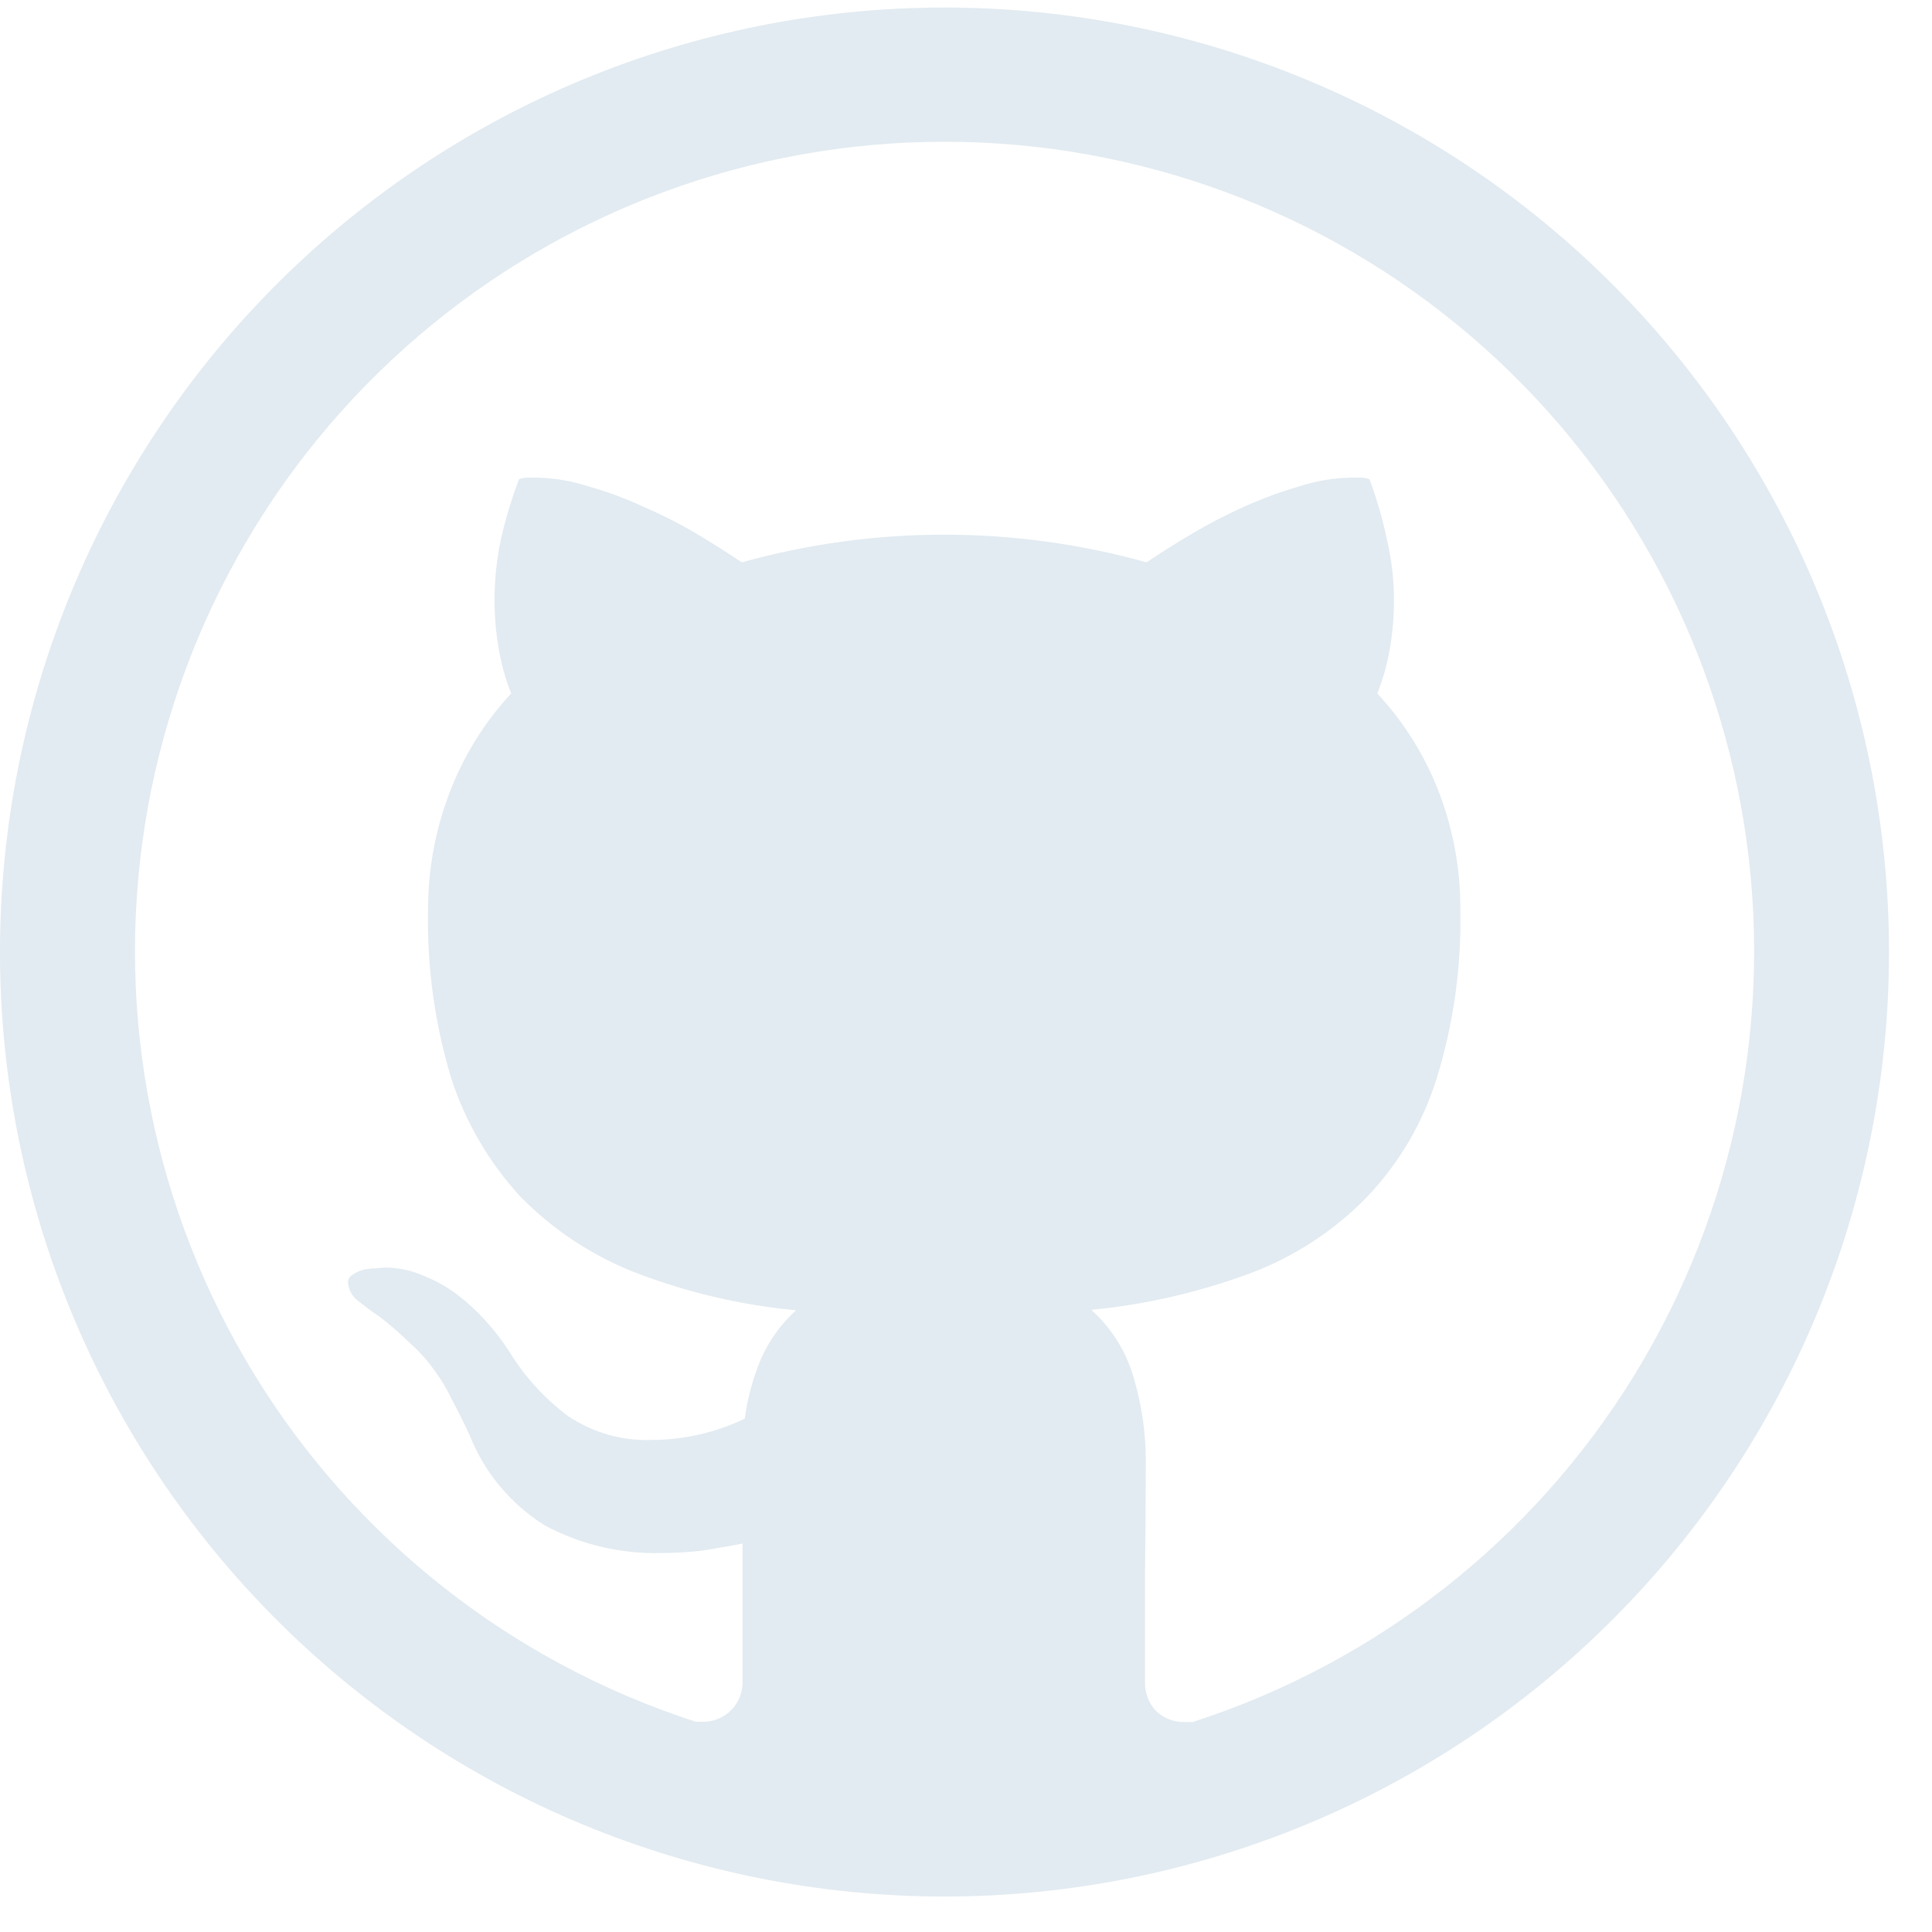
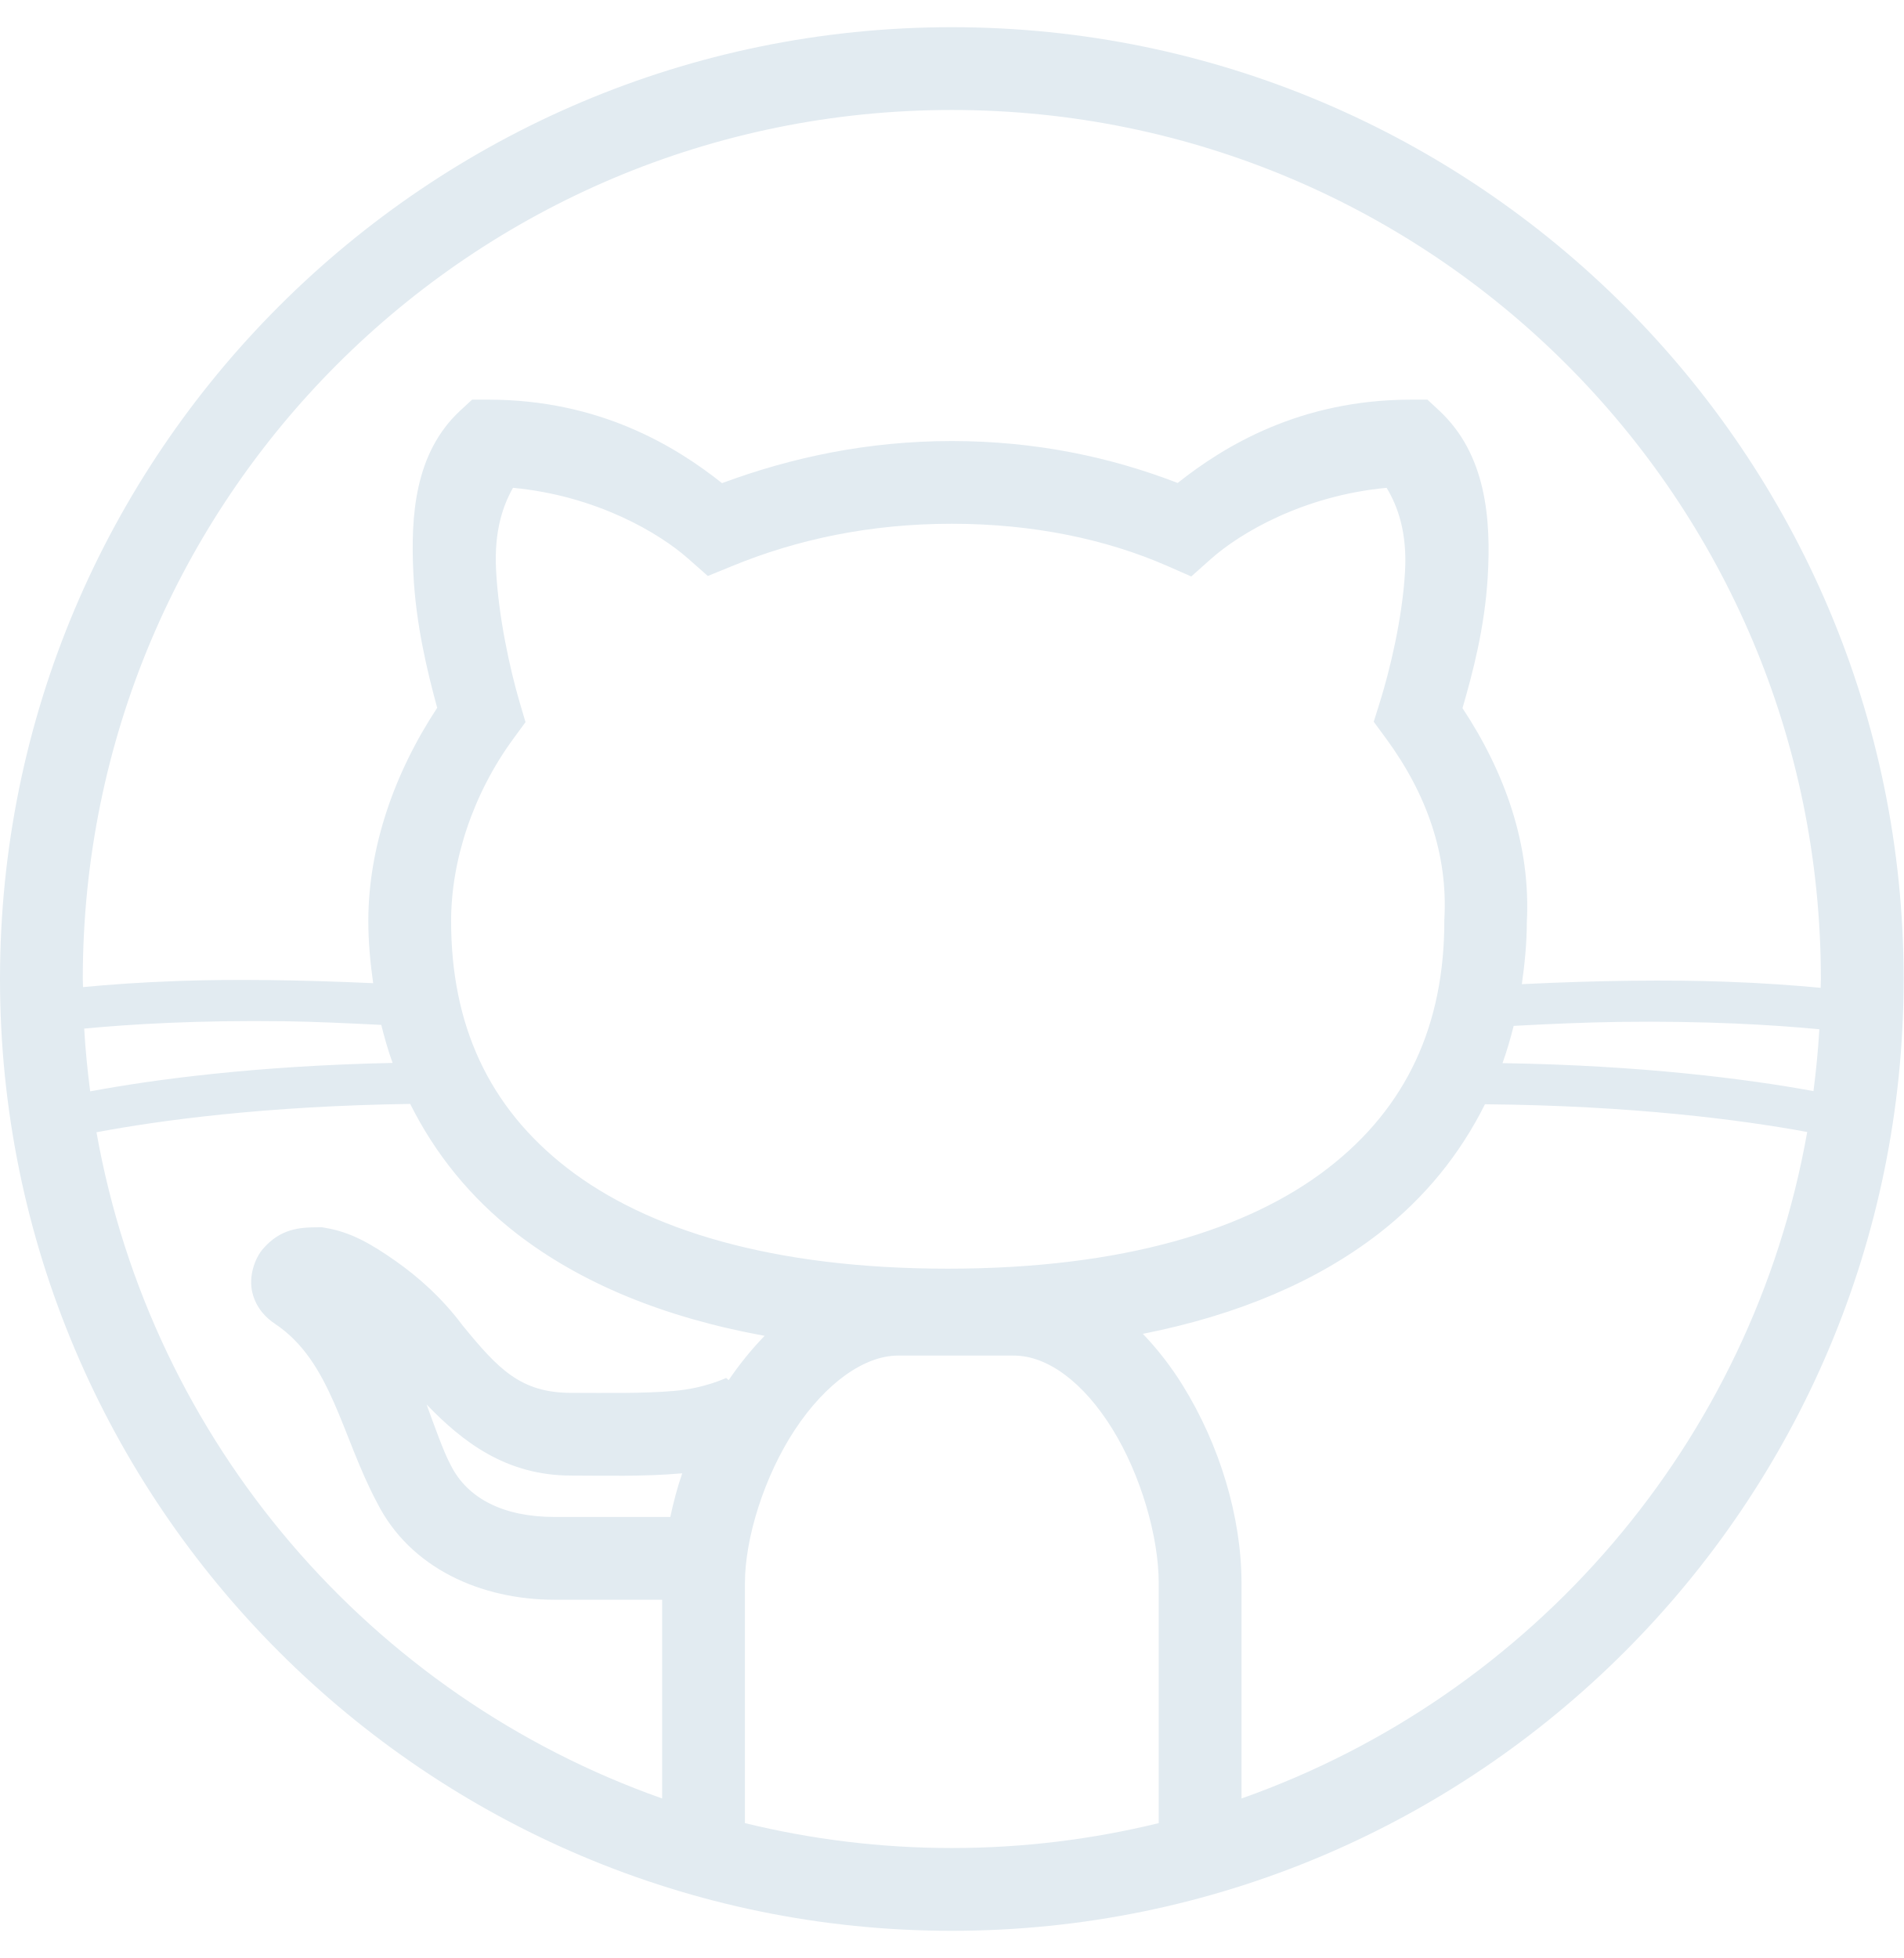
- <svg xmlns="http://www.w3.org/2000/svg" width="30" height="30" viewBox="0 0 30 30" fill="none">
-   <path d="M14.666 0.117C10.776 0.117 7.046 1.662 4.296 4.413C1.545 7.163 0 10.893 0 14.783C0 18.673 1.545 22.403 4.296 25.153C7.046 27.904 10.776 29.449 14.666 29.449C18.555 29.449 22.286 27.904 25.036 25.153C27.787 22.403 29.332 18.673 29.332 14.783C29.332 10.893 27.787 7.163 25.036 4.413C22.286 1.662 18.555 0.117 14.666 0.117ZM18.532 26.739H18.418C18.332 26.744 18.247 26.732 18.167 26.702C18.086 26.673 18.013 26.627 17.951 26.568C17.894 26.508 17.849 26.436 17.82 26.358C17.79 26.28 17.777 26.197 17.78 26.114V24.395C17.787 23.825 17.792 23.247 17.792 22.665C17.79 22.239 17.728 21.816 17.608 21.408C17.494 20.996 17.264 20.625 16.945 20.339C17.797 20.257 18.634 20.063 19.436 19.763C20.112 19.506 20.724 19.104 21.228 18.585C21.725 18.063 22.095 17.433 22.309 16.745C22.569 15.902 22.693 15.023 22.676 14.141C22.681 13.526 22.573 12.915 22.358 12.338C22.14 11.756 21.81 11.223 21.386 10.768C21.478 10.539 21.544 10.3 21.584 10.057C21.625 9.813 21.645 9.566 21.645 9.319C21.645 9.001 21.609 8.683 21.535 8.374C21.469 8.057 21.379 7.745 21.265 7.442C21.222 7.425 21.176 7.416 21.13 7.417H20.995C20.714 7.42 20.438 7.466 20.172 7.553C19.878 7.638 19.591 7.745 19.312 7.871C19.035 7.995 18.766 8.135 18.505 8.29C18.242 8.445 18.01 8.594 17.804 8.732C15.748 8.159 13.575 8.159 11.519 8.732C11.29 8.579 11.056 8.431 10.82 8.29C10.555 8.133 10.281 7.994 9.998 7.872C9.721 7.742 9.432 7.635 9.137 7.553C8.876 7.467 8.603 7.421 8.328 7.417H8.193C8.147 7.416 8.102 7.425 8.059 7.442C7.944 7.746 7.85 8.057 7.778 8.374C7.712 8.685 7.68 9.001 7.679 9.319C7.679 9.566 7.7 9.813 7.741 10.057C7.781 10.3 7.846 10.539 7.937 10.768C7.515 11.223 7.186 11.757 6.969 12.339C6.753 12.915 6.644 13.527 6.647 14.143C6.63 15.02 6.751 15.894 7.004 16.734C7.225 17.422 7.594 18.053 8.085 18.586C8.592 19.102 9.203 19.503 9.876 19.765C10.674 20.07 11.51 20.266 12.361 20.346C12.123 20.561 11.935 20.825 11.808 21.12C11.688 21.411 11.606 21.717 11.564 22.029C11.116 22.244 10.625 22.357 10.128 22.359C9.666 22.378 9.211 22.249 8.826 21.992C8.458 21.719 8.146 21.377 7.907 20.985C7.801 20.821 7.681 20.665 7.55 20.519C7.412 20.365 7.26 20.225 7.096 20.099C6.934 19.978 6.756 19.88 6.568 19.806C6.383 19.725 6.182 19.683 5.98 19.683C5.931 19.684 5.882 19.689 5.833 19.695C5.767 19.695 5.7 19.703 5.635 19.719C5.578 19.734 5.525 19.759 5.476 19.793C5.455 19.805 5.436 19.822 5.423 19.844C5.41 19.865 5.403 19.89 5.403 19.915C5.408 19.974 5.426 20.031 5.456 20.082C5.485 20.133 5.526 20.177 5.574 20.211C5.688 20.301 5.782 20.371 5.858 20.42L5.894 20.445C6.057 20.571 6.213 20.707 6.361 20.852C6.498 20.972 6.622 21.108 6.728 21.256C6.838 21.401 6.933 21.556 7.01 21.721C7.099 21.885 7.194 22.073 7.293 22.287C7.522 22.866 7.931 23.356 8.459 23.686C9.012 23.983 9.633 24.131 10.262 24.115C10.475 24.115 10.689 24.103 10.9 24.079C11.111 24.044 11.32 24.009 11.53 23.968V26.098C11.534 26.184 11.519 26.269 11.488 26.349C11.456 26.429 11.408 26.502 11.347 26.562C11.285 26.622 11.211 26.668 11.131 26.698C11.05 26.728 10.964 26.74 10.878 26.735H10.803C7.953 25.814 5.525 23.906 3.957 21.354C2.389 18.802 1.783 15.775 2.249 12.816C2.715 9.858 4.222 7.163 6.499 5.216C8.775 3.27 11.672 2.201 14.667 2.201C17.662 2.201 20.559 3.27 22.835 5.216C25.112 7.163 26.619 9.858 27.085 12.816C27.551 15.775 26.945 18.802 25.377 21.354C23.809 23.906 21.381 25.814 18.532 26.735V26.739Z" fill="#E2EBF1" />
+ <svg xmlns="http://www.w3.org/2000/svg" width="35" height="36" viewBox="0 0 35 36" fill="none">
+   <path d="M17.5 0.5C7.846 0.5 0 8.346 0 18C0 27.654 7.846 35.5 17.5 35.5C27.154 35.5 35 27.654 35 18C35 8.346 27.154 0.5 17.5 0.5ZM17.5 2.022C26.332 2.022 33.478 9.168 33.478 18C33.478 18.054 33.474 18.108 33.474 18.162C32.987 18.117 32.425 18.074 31.71 18.049C30.699 18.013 29.424 18.024 27.98 18.095C28.033 17.722 28.071 17.344 28.072 16.955C28.146 15.53 27.667 14.197 26.889 13.02C27.077 12.371 27.297 11.544 27.353 10.607C27.416 9.538 27.323 8.354 26.465 7.553L26.245 7.348H25.945C23.904 7.348 22.506 8.202 21.652 8.88C20.418 8.402 19.031 8.109 17.5 8.109C15.96 8.109 14.56 8.407 13.275 8.883C12.421 8.205 11.023 7.348 8.979 7.348H8.68L8.46 7.551C7.625 8.327 7.548 9.48 7.6 10.543C7.646 11.48 7.853 12.333 8.038 13.014C7.247 14.215 6.772 15.582 6.772 16.934C6.772 17.324 6.808 17.703 6.861 18.077C5.487 18.014 4.262 18.001 3.29 18.036C2.575 18.061 2.013 18.103 1.526 18.149C1.526 18.099 1.522 18.05 1.522 18C1.522 9.168 8.668 2.022 17.5 2.022ZM9.432 8.969C10.967 9.115 12.122 9.8 12.657 10.275L13.014 10.59L13.453 10.411C14.657 9.915 15.999 9.63 17.5 9.63C19.001 9.63 20.344 9.917 21.456 10.403L21.902 10.599L22.266 10.275C22.801 9.8 23.958 9.114 25.494 8.969C25.698 9.308 25.875 9.789 25.832 10.518C25.781 11.389 25.548 12.339 25.372 12.903L25.257 13.27L25.485 13.58C26.238 14.607 26.621 15.718 26.556 16.893L26.555 16.914V16.934C26.555 18.833 25.871 20.353 24.415 21.479C22.959 22.605 20.66 23.326 17.424 23.326C14.189 23.326 11.889 22.605 10.432 21.479C8.976 20.353 8.294 18.833 8.294 16.934C8.294 15.82 8.696 14.594 9.44 13.58L9.662 13.277L9.555 12.916C9.379 12.317 9.163 11.345 9.12 10.469C9.084 9.739 9.257 9.278 9.432 8.969ZM5.238 18.777C5.776 18.784 6.392 18.813 7.01 18.844C7.069 19.081 7.136 19.315 7.218 19.543C4.701 19.596 2.819 19.849 1.658 20.066C1.609 19.685 1.57 19.301 1.548 18.912C2.406 18.831 3.615 18.756 5.238 18.777ZM29.762 18.789C31.384 18.768 32.592 18.843 33.45 18.924C33.428 19.307 33.39 19.686 33.342 20.061C32.14 19.841 30.206 19.588 27.625 19.547C27.705 19.324 27.771 19.094 27.83 18.862C28.511 18.825 29.175 18.797 29.762 18.789ZM7.542 20.297C7.996 21.207 8.645 22.02 9.502 22.683C10.674 23.589 12.198 24.222 14.058 24.561C13.815 24.811 13.594 25.086 13.397 25.375L13.351 25.335C13.355 25.331 12.973 25.522 12.401 25.573C11.83 25.624 11.125 25.609 10.501 25.609C9.569 25.609 9.158 25.168 8.502 24.366C8.138 23.877 7.696 23.48 7.265 23.179C6.825 22.871 6.449 22.653 5.984 22.576L5.922 22.565H5.858C5.503 22.565 5.159 22.591 4.839 22.957C4.678 23.141 4.568 23.48 4.64 23.767C4.711 24.055 4.893 24.231 5.056 24.34C6.096 25.033 6.279 26.405 6.931 27.625C7.54 28.838 8.853 29.413 10.196 29.413H12.174V33.067C6.823 31.179 2.788 26.525 1.774 20.818C2.939 20.598 4.89 20.334 7.542 20.297ZM27.302 20.303C30.013 20.327 32.018 20.59 33.227 20.813C32.215 26.523 28.178 31.178 22.826 33.067V29.108C22.826 27.903 22.43 26.573 21.741 25.465C21.532 25.128 21.286 24.81 21.012 24.524C22.773 24.176 24.22 23.553 25.346 22.683C26.202 22.021 26.849 21.211 27.302 20.303ZM16.51 24.924H18.641C19.26 24.924 19.92 25.416 20.448 26.267C20.977 27.118 21.304 28.26 21.304 29.108V33.52C20.085 33.818 18.812 33.978 17.5 33.978C16.188 33.978 14.915 33.818 13.696 33.52V29.108C13.696 28.279 14.052 27.139 14.616 26.285C15.18 25.431 15.892 24.924 16.51 24.924ZM7.843 25.823C8.502 26.506 9.3 27.13 10.501 27.13C11.093 27.13 11.833 27.152 12.537 27.089C12.539 27.089 12.541 27.088 12.544 27.087C12.451 27.354 12.382 27.622 12.324 27.891H10.196C9.258 27.891 8.595 27.552 8.289 26.942L8.283 26.931L8.279 26.922C8.154 26.69 7.99 26.225 7.843 25.823Z" fill="#E2EBF1" />
</svg>
